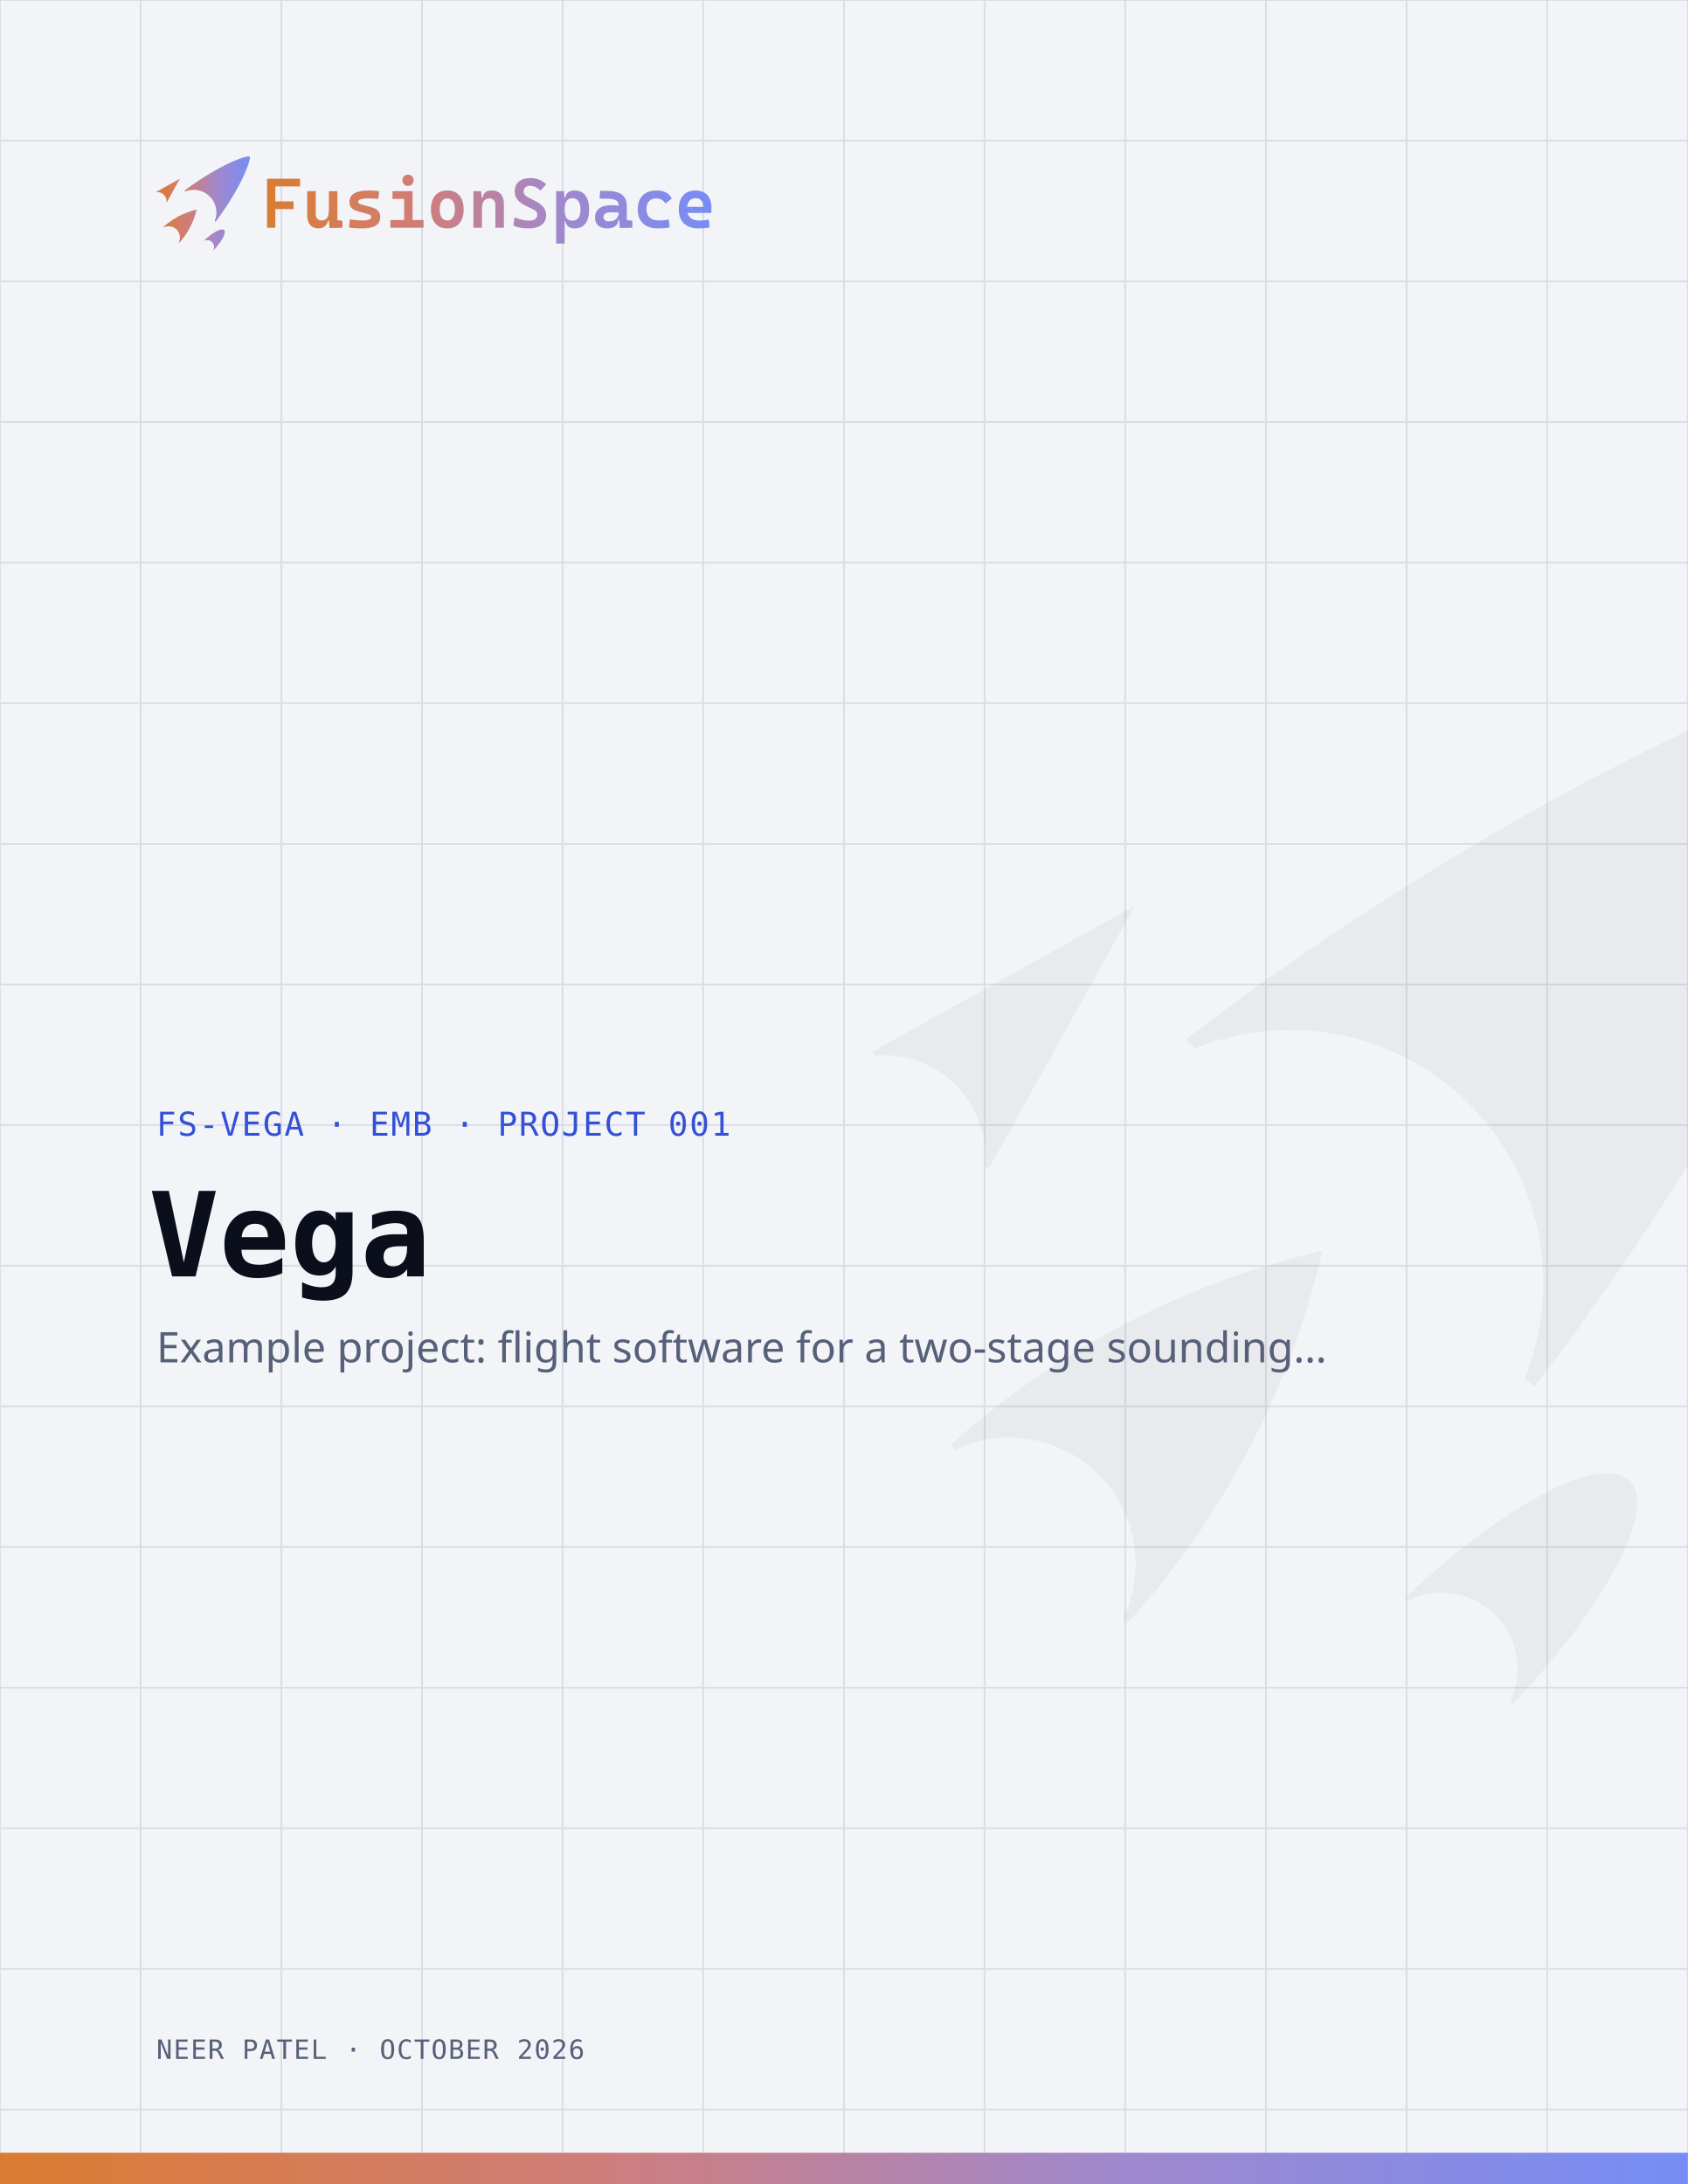
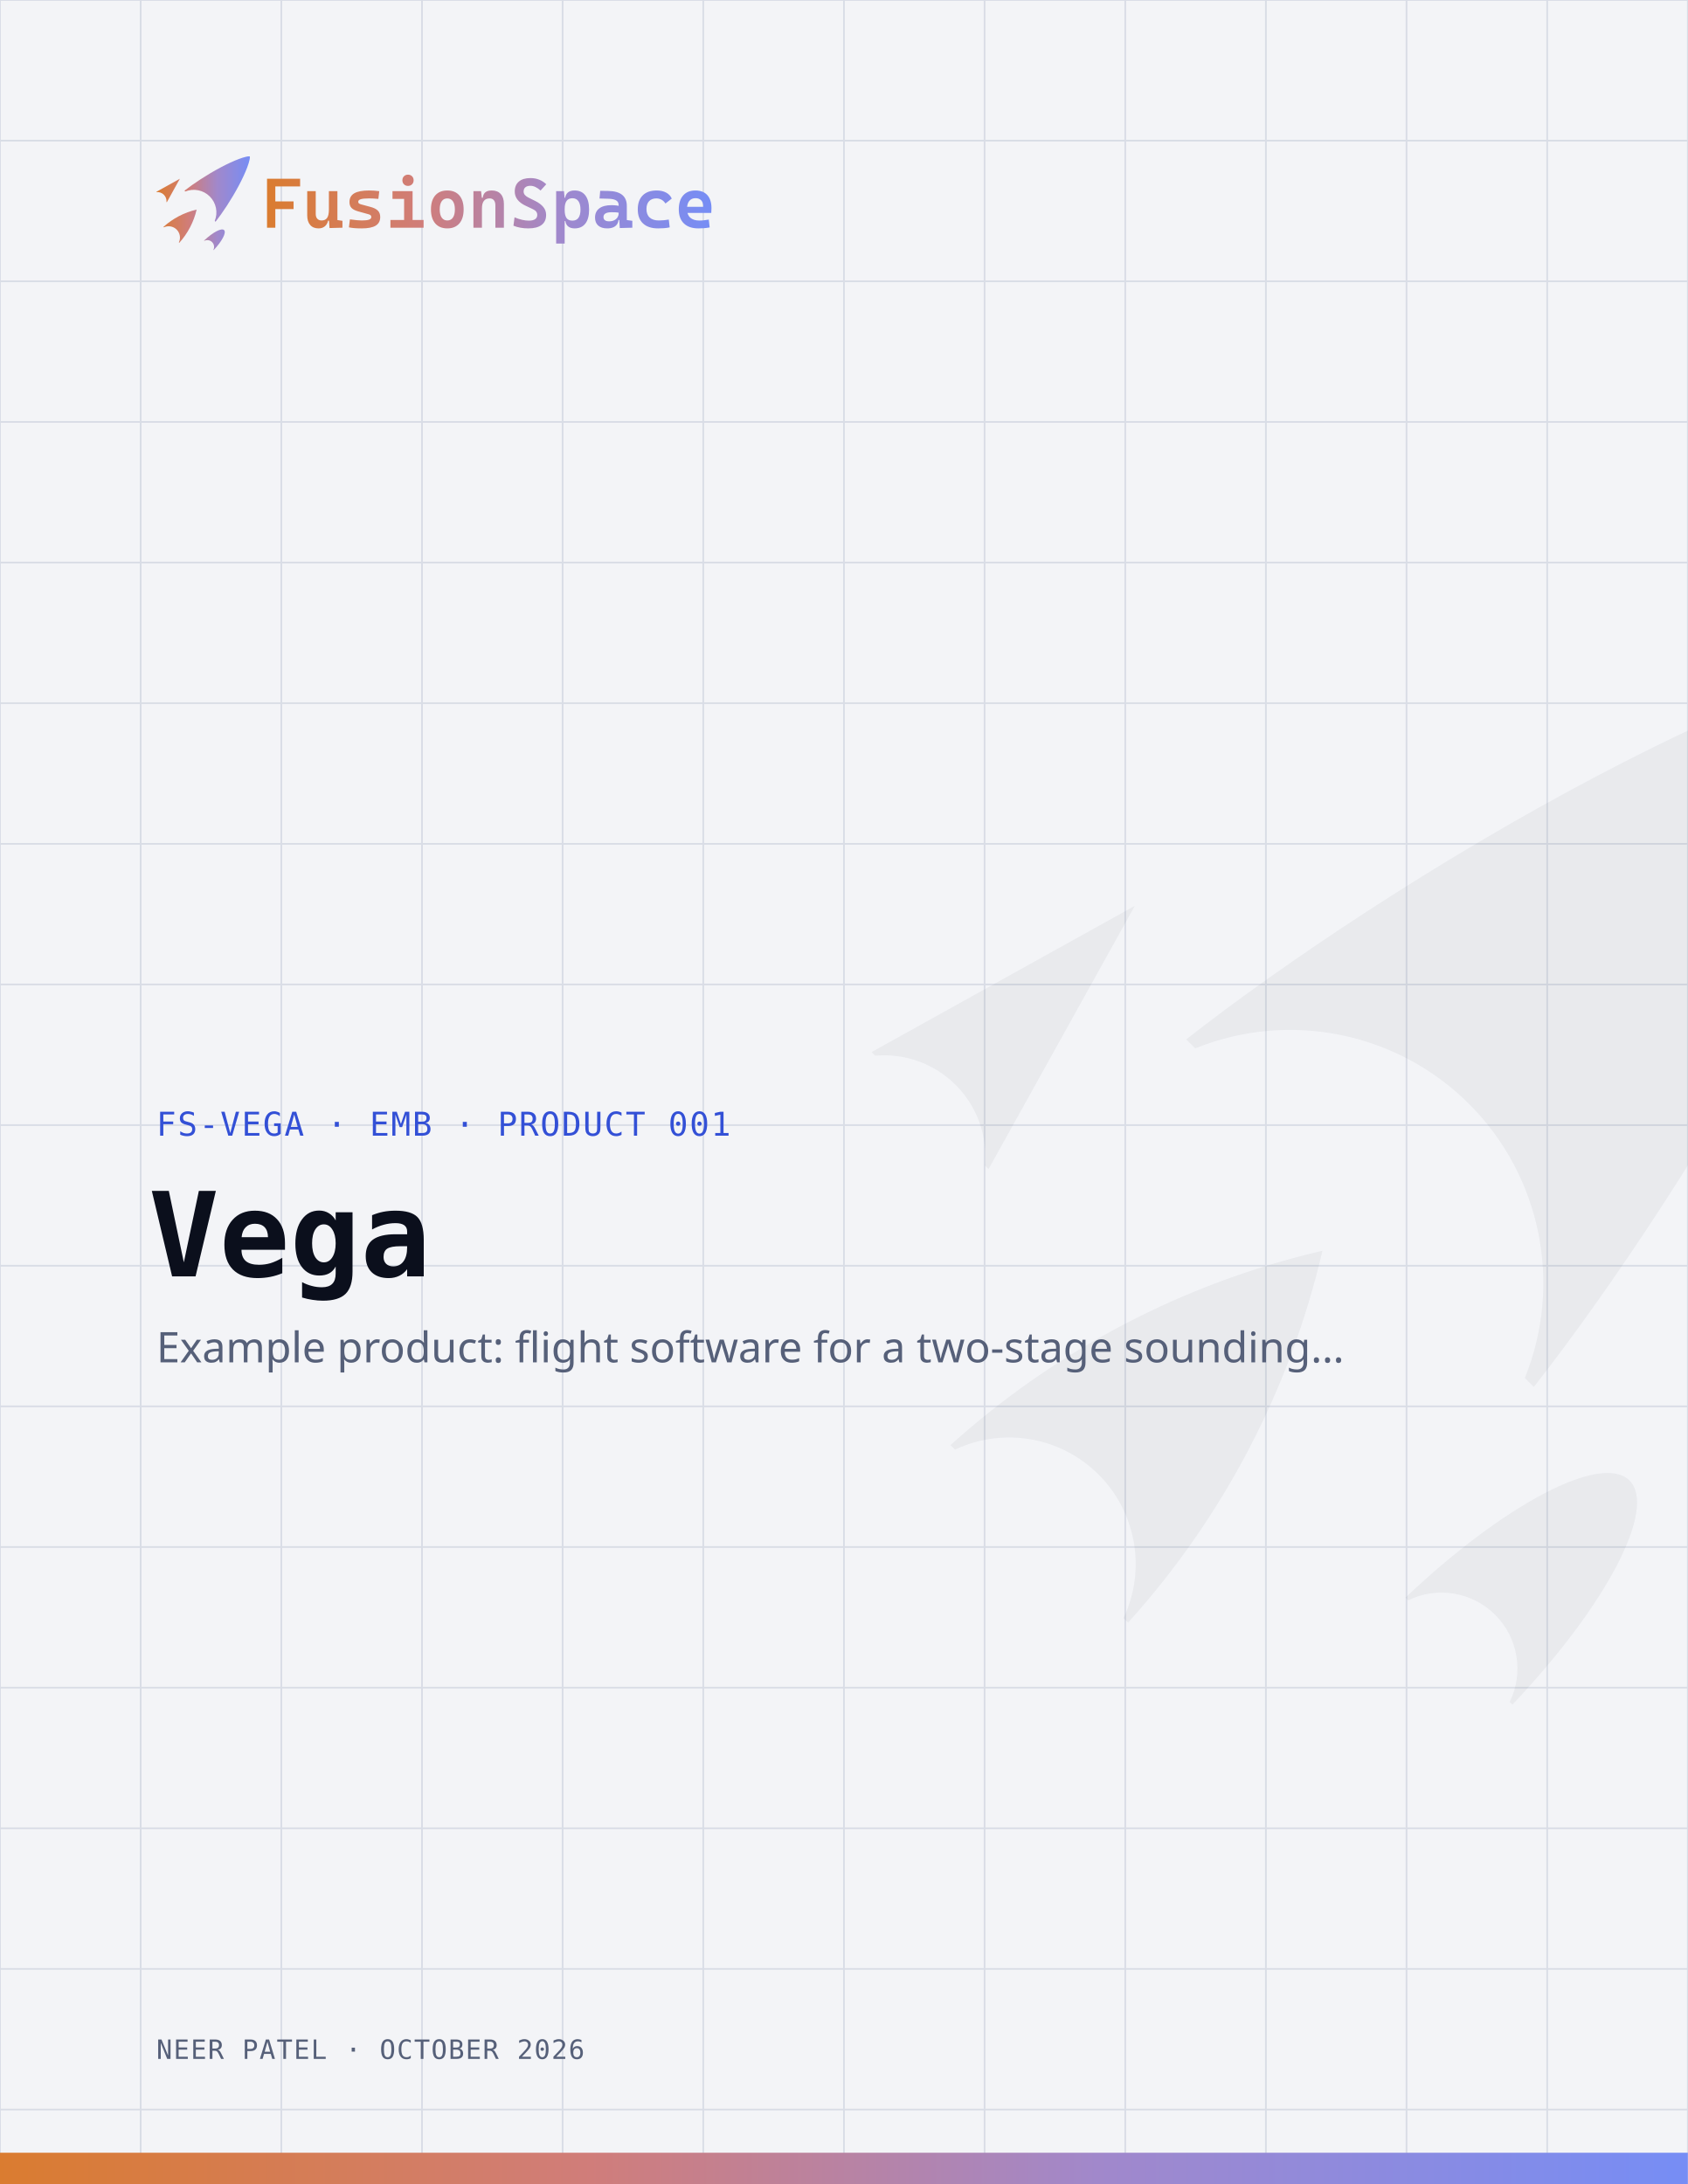
<svg xmlns="http://www.w3.org/2000/svg" width="215.9mm" height="279.4mm" viewBox="0 0 215.9 279.4" version="1.1">
  <defs id="defs">
    <linearGradient id="cv-strip" gradientUnits="userSpaceOnUse" x1="0" y1="0" x2="215.9" y2="0">
      <stop offset="0.0" stop-color="#DA7C30" />
      <stop offset="0.35" stop-color="#D07D7A" />
      <stop offset="0.65" stop-color="#A188CB" />
      <stop offset="1.0" stop-color="#768DF5" />
    </linearGradient>
    <linearGradient id="cvl-mg" gradientUnits="userSpaceOnUse" x1="0" y1="0" x2="114.668" y2="0">
      <stop offset="0.0" stop-color="#DA7C30" />
      <stop offset="0.35" stop-color="#D07D7A" />
      <stop offset="0.65" stop-color="#A188CB" />
      <stop offset="1.0" stop-color="#768DF5" />
    </linearGradient>
    <linearGradient id="cvl-wg" gradientUnits="userSpaceOnUse" x1="135.668" y1="0" x2="680.485" y2="0">
      <stop offset="0.0" stop-color="#DA7C30" />
      <stop offset="0.35" stop-color="#D07D7A" />
      <stop offset="0.65" stop-color="#A188CB" />
      <stop offset="1.0" stop-color="#768DF5" />
    </linearGradient>
  </defs>
  <g id="layer-background">
    <rect width="215.9" height="279.4" fill="#F3F4F7" />
    <path d="M0,0V279.4M17.992,0V279.4M35.983,0V279.4M53.975,0V279.4M71.967,0V279.4M89.958,0V279.4M107.95,0V279.4M125.942,0V279.4M143.933,0V279.4M161.925,0V279.4M179.917,0V279.4M197.908,0V279.4M215.9,0V279.4M0,0H215.9M0,17.992H215.9M0,35.983H215.9M0,53.975H215.9M0,71.967H215.9M0,89.958H215.9M0,107.95H215.9M0,125.942H215.9M0,143.933H215.9M0,161.925H215.9M0,179.917H215.9M0,197.908H215.9M0,215.9H215.9M0,233.892H215.9M0,251.883H215.9M0,269.875H215.9" stroke="#D6DAE4" stroke-width="0.218" opacity="0.9" fill="none" />
    <rect x="0" y="275.4" width="215.9" height="4" fill="url(#cv-strip)" />
  </g>
  <g id="layer-brand">
    <g transform="translate(20 20) scale(0.104348)">
      <path fill="url(#cvl-mg)" d="M49.4,65.267 A91.912,91.912 0 0 1 28.1,106.02 L27.609,105.529 A13.874,13.874 0 0 0 9.138,87.059 L8.648,86.568 A91.912,91.912 0 0 1 49.4,65.267 Z" />
      <path fill="url(#cvl-mg)" d="M28.836,27.474 L12.816,56.31 L12.424,55.917 A11.099,11.099 0 0 0 0.392,43.886 L0,43.494 L28.836,27.474 Z" />
      <path fill="url(#cvl-mg)" d="M83.048,90.452 A8.324,29.134 45 0 1 70.221,115 L69.927,114.706 A8.324,8.324 0 0 0 58.795,103.573 L58.5,103.279 A8.324,29.134 45 0 1 83.048,90.452 Z" />
      <path fill="url(#cvl-mg)" d="M114.529,0.139 C114.596,0.206 114.647,0.551 114.66,0.82 C114.708,1.741 114.51,3.012 114.303,4.033 C113.71,6.967 112.634,10.223 111.404,13.495 C108.886,20.189 105.487,27.458 101.452,35.131 C92.22,52.684 80.843,69.636 72.564,80.19 L71.583,79.209 A27.747,27.747 0 0 0 35.459,43.085 L34.478,42.104 C45.032,33.824 61.983,22.447 79.536,13.216 C87.209,9.18 94.479,5.782 101.173,3.264 C104.444,2.034 107.7,0.957 110.634,0.364 C111.656,0.158 112.927,-0.04 113.848,0.007 C114.116,0.021 114.461,0.071 114.529,0.139 Z" />
      <path fill="url(#cvl-wg)" d="M135.668 87.5V27.5H145.851V87.5ZM135.668 64.683V55.261H168.203V64.683ZM135.668 36.88V27.5H176.232V36.88ZM198.879 88.345Q192.203 88.345 188.57 84.141Q184.936 79.937 184.936 72.289V42.711H195.372V70.599Q195.372 74.444 197.316 76.535Q199.26 78.627 202.682 78.627Q207.077 78.627 209.295 75.521Q211.513 72.415 211.513 65.106L213.795 78.88H210.541Q209.485 83.444 206.422 85.894Q203.358 88.345 198.879 88.345ZM212.274 87.923 211.513 77.19V69.331H221.95V78.12L228.119 79.049V87.5ZM211.513 74.824V42.711H221.95V72.289ZM251.781 88.345Q246.668 88.345 242.865 88.028Q239.063 87.711 236.063 87.077L237.288 77.275Q242.232 77.951 245.781 78.289Q249.33 78.627 251.781 78.627Q257.95 78.627 260.717 77.613Q263.485 76.599 263.485 74.401Q263.485 73.007 262.682 72.246Q261.879 71.486 260.147 71.021L247.26 67.43Q241.936 65.951 239.337 63.352Q236.739 60.754 236.739 56.021Q236.739 48.754 242.633 45.31Q248.527 41.866 260.992 41.866Q264.034 41.866 267.013 42.077Q269.992 42.289 273.246 42.711L272.147 52.176Q268.471 51.838 265.703 51.711Q262.936 51.585 260.739 51.585Q253.767 51.585 250.619 52.556Q247.471 53.528 247.471 55.683Q247.471 57.12 248.401 57.796Q249.33 58.472 251.274 58.979L262.091 61.894Q268.386 63.5 271.408 66.415Q274.429 69.331 274.429 74.359Q274.429 81.542 268.915 84.944Q263.401 88.345 251.781 88.345ZM303.71 87.5V45.246H314.105V87.5ZM286.936 87.5V78.035H304.556V87.5ZM313.26 87.5V78.035H327.584V87.5ZM289.471 52.176V42.711H314.105V52.176ZM308.485 36.246Q305.485 36.246 303.541 34.303Q301.598 32.359 301.598 29.359Q301.598 26.359 303.541 24.415Q305.485 22.472 308.485 22.472Q311.485 22.472 313.429 24.415Q315.372 26.359 315.372 29.359Q315.372 32.359 313.429 34.303Q311.485 36.246 308.485 36.246ZM356.654 88.345Q347.147 88.345 341.886 82.261Q336.626 76.176 336.626 65.106Q336.626 53.993 341.886 47.93Q347.147 41.866 356.654 41.866Q366.203 41.866 371.443 47.93Q376.682 53.993 376.682 65.106Q376.682 76.176 371.443 82.261Q366.203 88.345 356.654 88.345ZM356.654 78.627Q361.133 78.627 363.541 75.099Q365.95 71.57 365.95 65.106Q365.95 58.599 363.52 55.092Q361.091 51.585 356.654 51.585Q352.217 51.585 349.788 55.092Q347.358 58.599 347.358 65.106Q347.358 71.57 349.788 75.099Q352.217 78.627 356.654 78.627ZM415.598 87.5V60.035Q415.598 55.979 413.739 53.782Q411.879 51.585 408.499 51.585Q399.119 51.585 399.119 64.007L396.499 50.824H400.133Q400.64 46.303 403.281 44.085Q405.922 41.866 411.161 41.866Q418.26 41.866 422.147 46.176Q426.034 50.486 426.034 58.345V87.5ZM388.682 87.5V42.711H398.063L399.119 52.176V87.5ZM455.992 88.345Q450.879 88.345 446.21 87.5Q441.541 86.655 437.739 85.049L439.091 74.782Q443.739 76.768 448.217 77.803Q452.696 78.838 456.668 78.838Q461.739 78.838 464.337 77.042Q466.936 75.246 466.936 71.782Q466.936 67.261 461.781 64.894L452.443 60.458Q446.147 57.5 442.746 53.148Q439.344 48.796 439.344 43.134Q439.344 35.275 444.351 30.965Q449.358 26.655 458.527 26.655Q464.274 26.655 469.112 28.535Q473.95 30.415 477.964 34.218L470.992 41.908Q467.739 39.035 464.675 37.577Q461.612 36.12 458.57 36.12Q454.598 36.12 452.401 37.915Q450.203 39.711 450.203 43.134Q450.203 45.5 451.703 47.296Q453.203 49.092 456.034 50.528L464.443 54.711Q470.908 57.923 474.351 62.127Q477.795 66.331 477.795 71.824Q477.795 79.894 472.239 84.12Q466.682 88.345 455.992 88.345ZM490.091 106.937V42.711H499.682L500.527 52.176V106.937ZM512.781 88.345Q507.922 88.345 504.964 86.063Q502.006 83.782 501.415 79.387H497.485L500.527 65.739Q500.527 72.415 502.788 75.627Q505.048 78.838 510.077 78.838Q514.936 78.838 517.429 75.415Q519.922 71.993 519.922 65.317Q519.922 58.556 517.386 54.965Q514.851 51.373 510.077 51.373Q505.344 51.373 502.936 54.606Q500.527 57.838 500.527 64.514L497.739 50.824H501.119Q501.837 46.43 504.71 44.148Q507.584 41.866 512.739 41.866Q521.316 41.866 525.901 47.908Q530.485 53.951 530.485 65.317Q530.485 76.514 525.901 82.43Q521.316 88.345 512.781 88.345ZM568.091 87.923 567.288 74.655 566.696 69.669V59.782Q566.696 55.852 563.612 54.014Q560.527 52.176 554.401 52.007L543.246 51.711L544.091 42.289L553.556 42.415Q565.302 42.585 571.006 47.211Q576.71 51.838 576.71 60.711V78.12L583.471 79.049V87.5ZM552.668 88.345Q545.57 88.345 541.661 84.88Q537.753 81.415 537.753 75.077Q537.753 67.725 542.992 63.796Q548.232 59.866 557.823 59.866Q561.626 59.866 564.499 60.289Q567.372 60.711 569.992 61.599L568.133 69.373Q565.386 68.739 563.02 68.634Q560.654 68.528 558.077 68.528Q548.105 68.528 548.105 74.401Q548.105 76.979 549.858 78.331Q551.612 79.683 554.95 79.683Q558.837 79.683 561.457 78.268Q564.077 76.852 565.386 74.676Q566.696 72.5 566.696 70.176V66.542L568.725 78.035H565.133L566.612 76.683Q566.527 80.57 564.816 83.169Q563.105 85.768 560.02 87.056Q556.936 88.345 552.668 88.345ZM615.034 88.345Q603.119 88.345 596.633 82.324Q590.147 76.303 590.147 65.021Q590.147 54.035 596.147 47.951Q602.147 41.866 613.302 41.866Q620.105 41.866 624.943 44.465Q629.781 47.063 631.809 51.796L624.077 57.838Q622.217 54.838 619.323 53.211Q616.429 51.585 612.964 51.585Q607.217 51.585 604.006 54.965Q600.795 58.345 600.795 64.599Q600.795 71.444 604.746 75.035Q608.696 78.627 616.048 78.627Q619.133 78.627 622.196 78.331Q625.26 78.035 628.175 77.528L629.274 87.077Q625.851 87.838 622.175 88.092Q618.499 88.345 615.034 88.345ZM664.556 88.345Q653.02 88.345 646.725 82.324Q640.429 76.303 640.429 65.021Q640.429 54.035 645.774 47.951Q651.119 41.866 660.837 41.866Q670.217 41.866 675.351 47.444Q680.485 53.021 680.485 63.627Q680.485 66.711 680.232 69.415H647.95V61.894H670.513Q670.513 56.782 667.978 54.035Q665.443 51.289 660.922 51.289Q655.978 51.289 653.232 54.754Q650.485 58.218 650.485 64.599Q650.485 71.486 654.415 75.099Q658.344 78.711 665.57 78.711Q668.527 78.711 671.379 78.394Q674.232 78.077 677.189 77.528L678.288 87.162Q674.147 87.923 670.682 88.134Q667.217 88.345 664.556 88.345Z" />
    </g>
    <g opacity="0.045">
      <g transform="translate(111.491 83.82) scale(0.67123)">
        <path fill="#0B0F1C" d="M85.914,113.508 A159.848,159.848 0 0 1 48.869,184.382 L48.016,183.529 A24.128,24.128 0 0 0 15.893,151.406 L15.04,150.553 A159.848,159.848 0 0 1 85.914,113.508 Z" />
        <path fill="#0B0F1C" d="M50.149,47.781 L22.289,97.93 L21.606,97.248 A19.302,19.302 0 0 0 0.682,76.324 L0,75.642 L50.149,47.781 Z" />
        <path fill="#0B0F1C" d="M144.432,157.307 A14.477,50.669 45 0 1 122.124,200 L121.612,199.488 A14.477,14.477 0 0 0 102.251,180.127 L101.74,179.615 A14.477,50.669 45 0 1 144.432,157.307 Z" />
        <path fill="#0B0F1C" d="M199.181,0.241 C199.298,0.359 199.385,0.959 199.41,1.426 C199.492,3.027 199.147,5.238 198.788,7.014 C197.757,12.117 195.885,17.78 193.745,23.469 C189.367,35.111 183.456,47.753 176.438,61.098 C160.383,91.625 140.597,121.106 126.198,139.461 L124.492,137.755 A48.256,48.256 0 0 0 61.667,74.93 L59.961,73.224 C78.316,58.825 107.797,39.039 138.324,22.984 C151.669,15.965 164.31,10.055 175.953,5.676 C181.642,3.537 187.305,1.665 192.407,0.634 C194.184,0.275 196.395,-0.07 197.996,0.012 C198.463,0.036 199.063,0.124 199.181,0.241 Z" />
      </g>
    </g>
  </g>
  <g id="layer-text-edit-me">
-     <text x="20" y="145.288" text-anchor="start" fill="#3350D6" style="font-family:'Cascadia Mono',monospace;font-weight:400;font-size:4.2px;letter-spacing:0.2px">FS-VEGA · EMB · PROJECT 001</text>
+     <text x="20" y="145.288" text-anchor="start" fill="#3350D6" style="font-family:'Cascadia Mono',monospace;font-weight:400;font-size:4.2px;letter-spacing:0.2px">FS-VEGA · EMB · PRODUCT 001</text>
    <text x="19" y="163.288" text-anchor="start" fill="#0B0F1C" style="font-family:'Cascadia Mono',monospace;font-weight:600;font-size:15px">Vega</text>
-     <text x="20" y="174.288" text-anchor="start" fill="#566079" style="font-family:Archivo,sans-serif;font-weight:400;font-size:5.4px">Example project: flight software for a two-stage sounding…</text>
+     <text x="20" y="174.288" text-anchor="start" fill="#566079" style="font-family:Archivo,sans-serif;font-weight:400;font-size:5.4px">Example product: flight software for a two-stage sounding…</text>
    <text x="20" y="263.4" text-anchor="start" fill="#566079" style="font-family:'Cascadia Mono',monospace;font-weight:400;font-size:3.4px;letter-spacing:0.15px">NEER PATEL · OCTOBER 2026</text>
  </g>
</svg>
